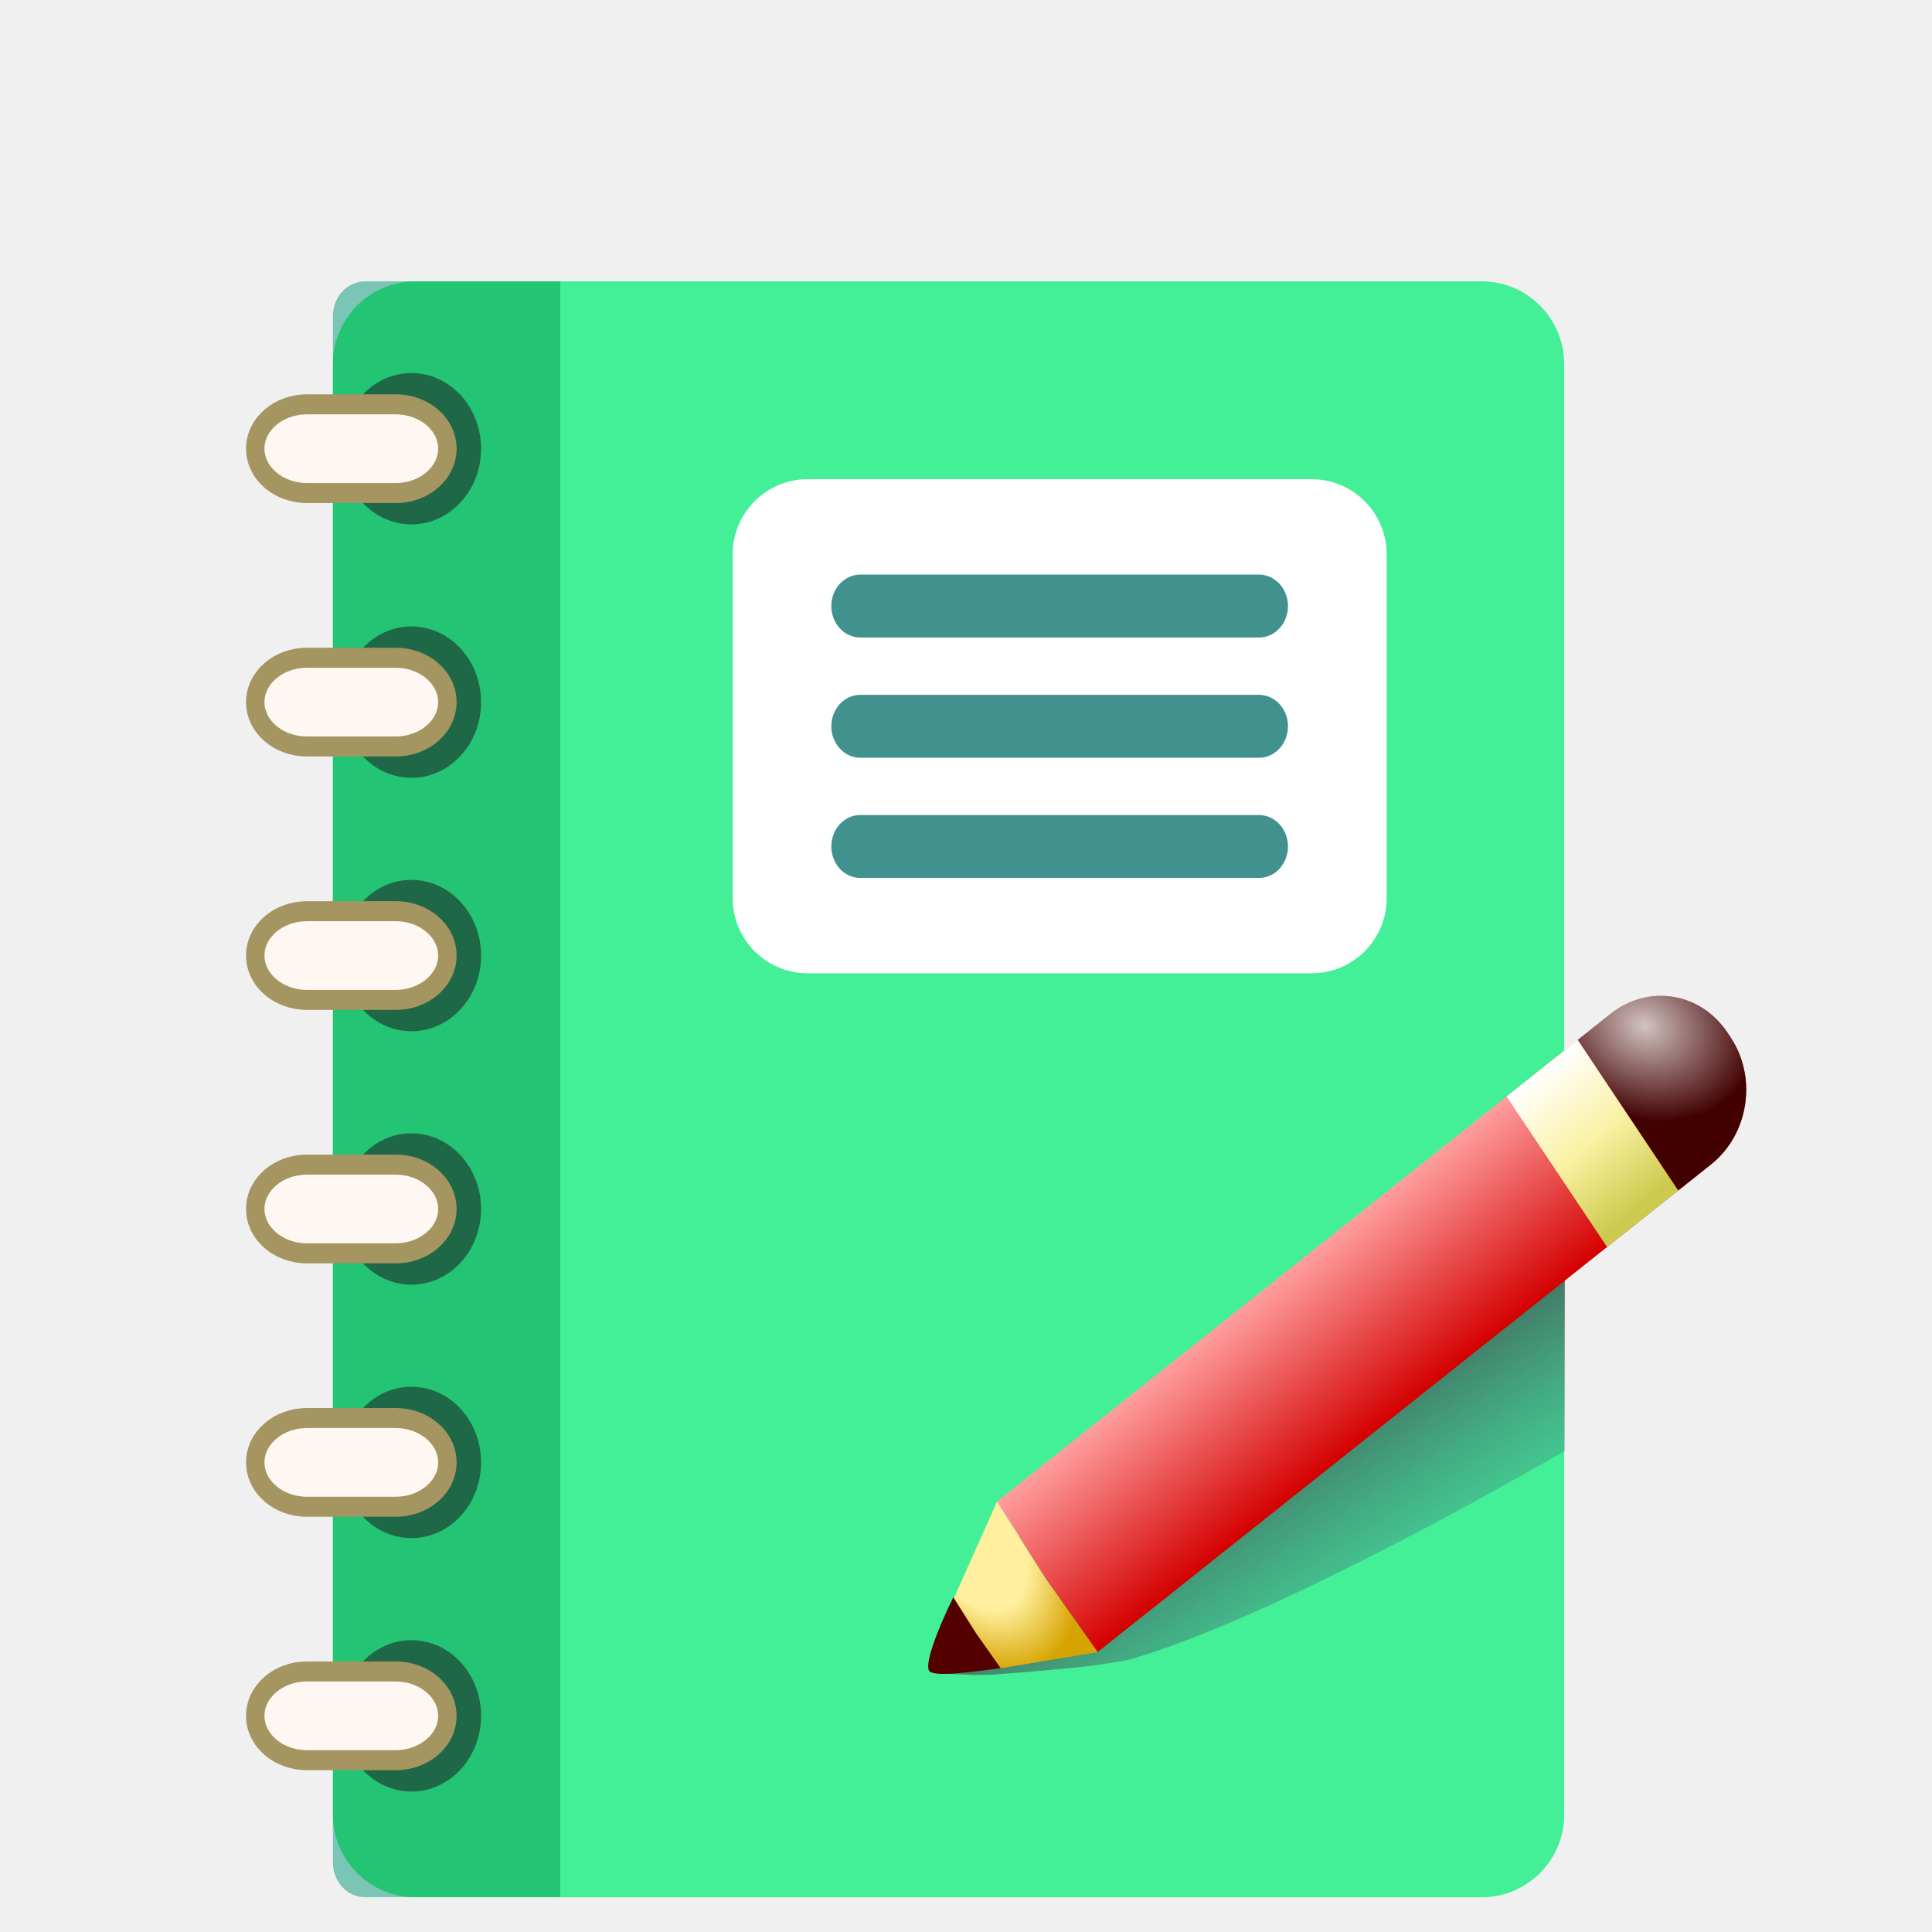
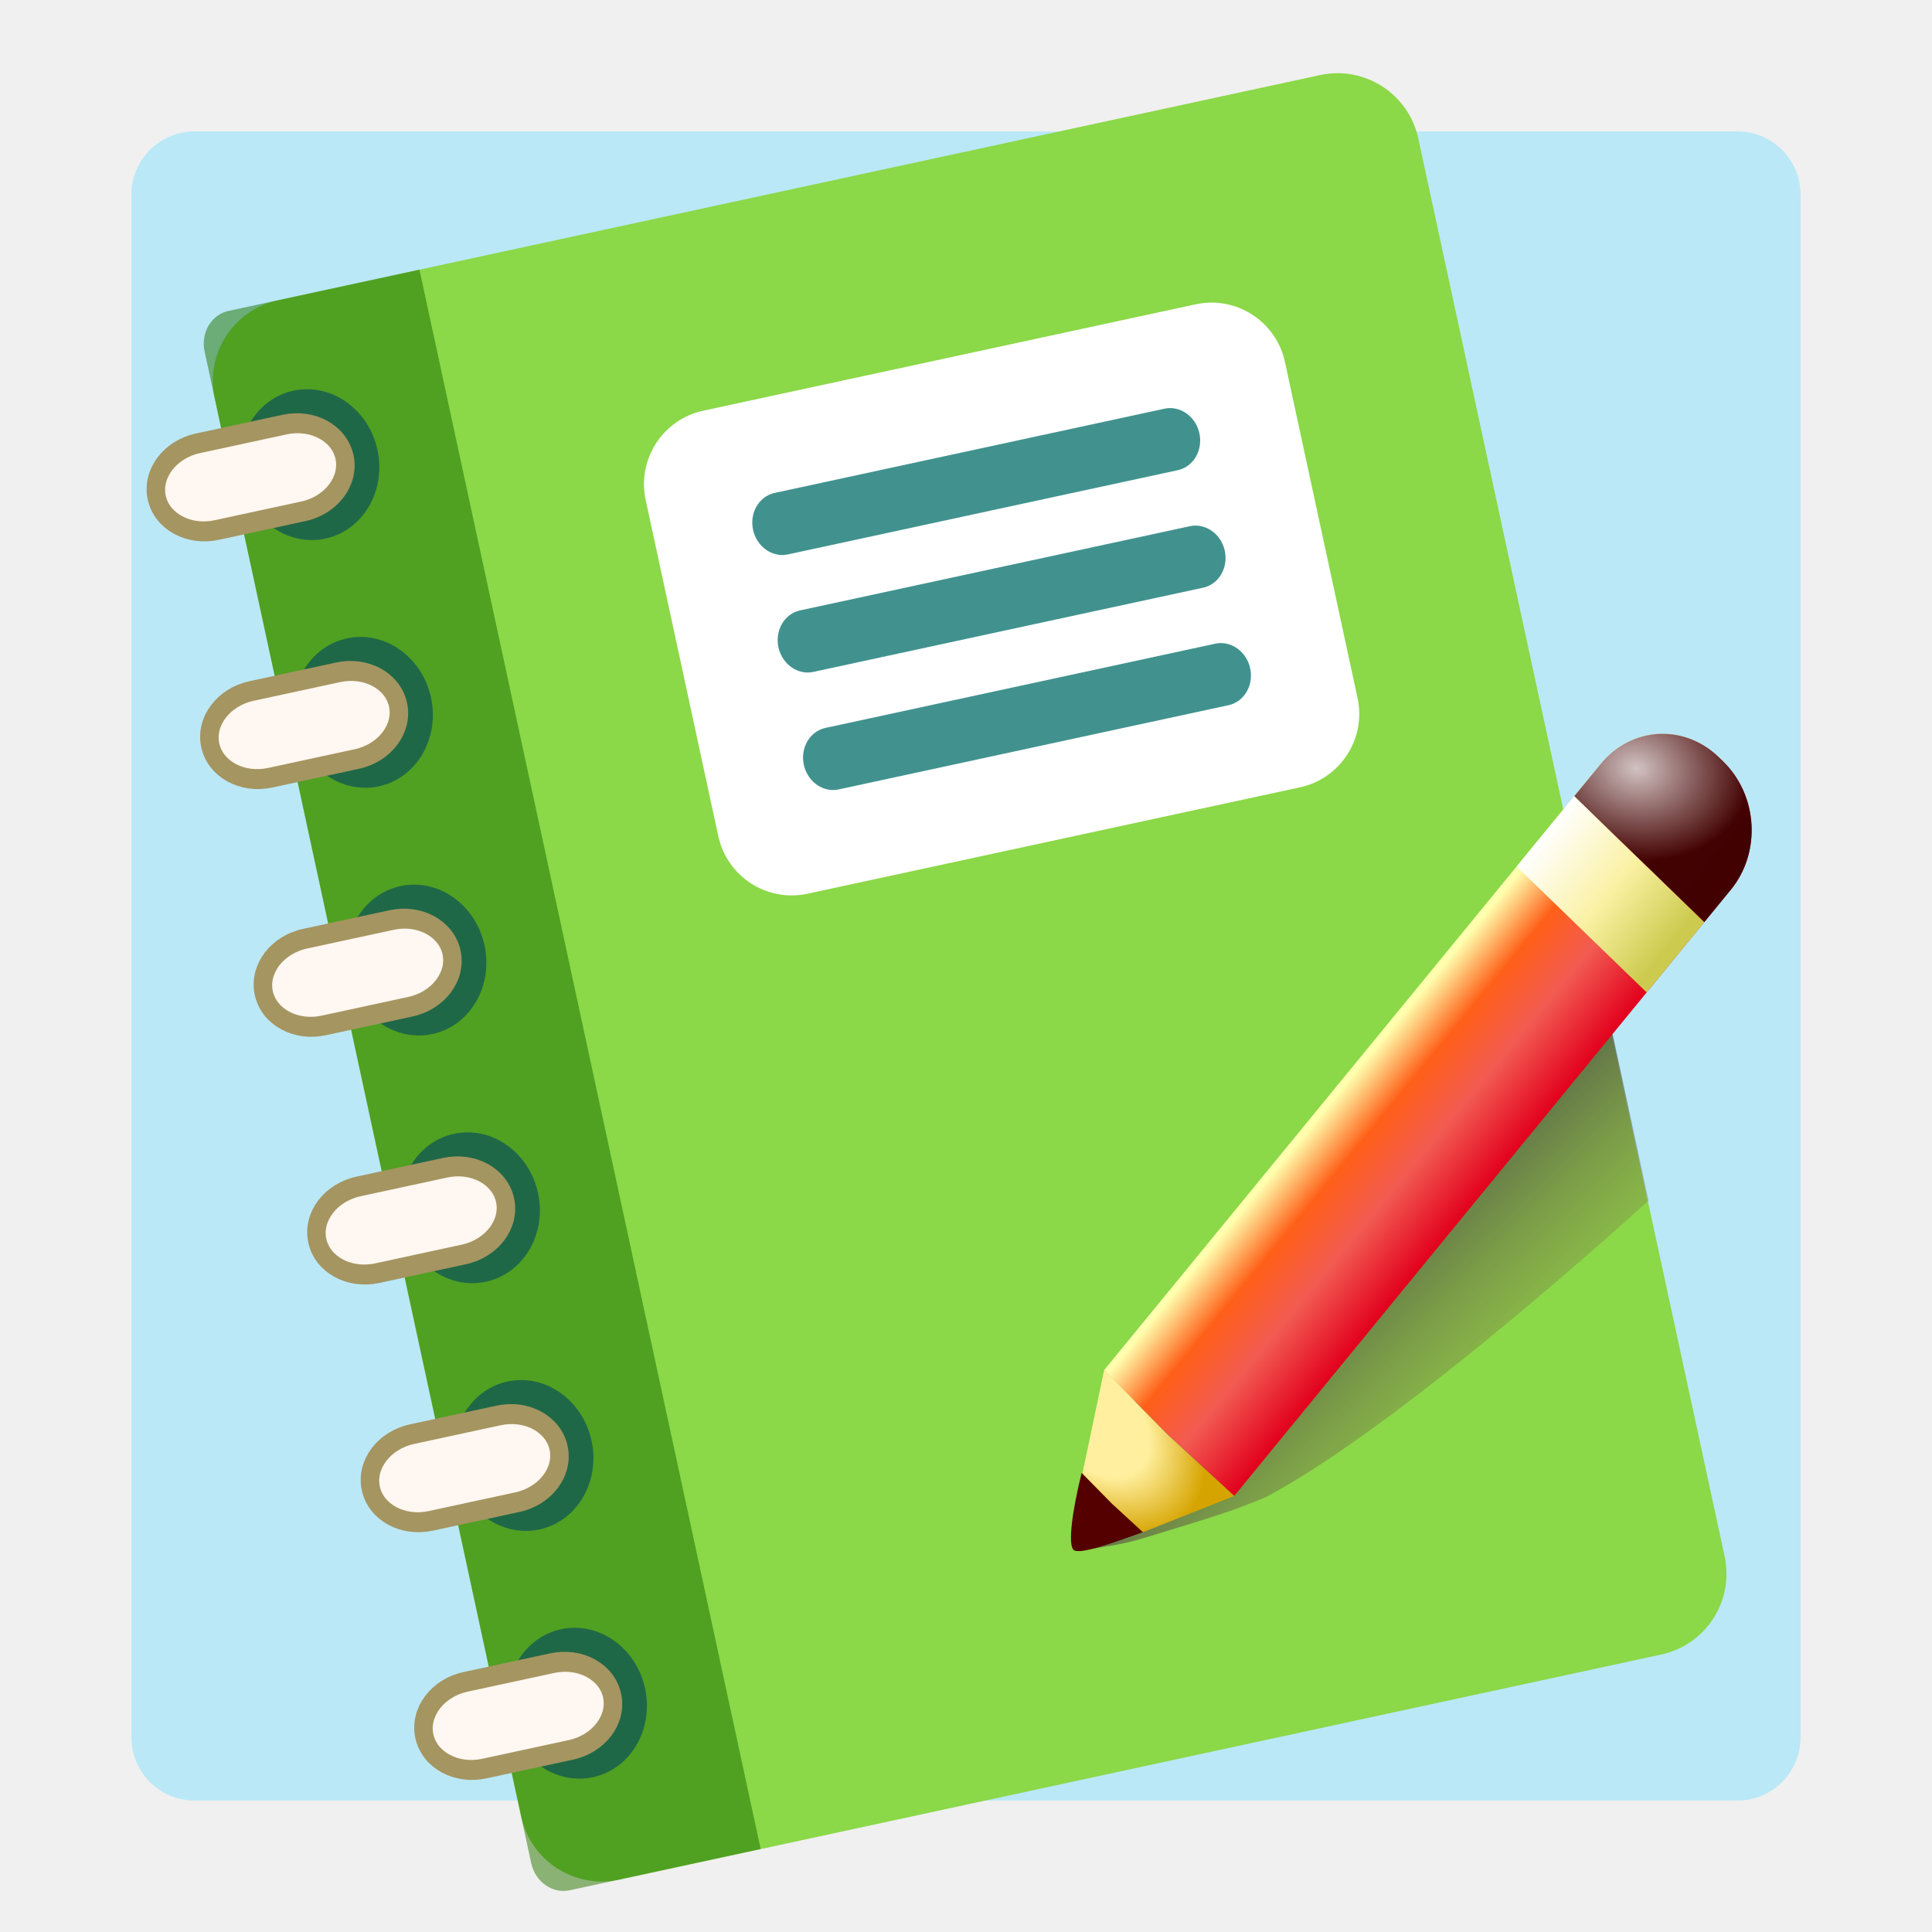
<svg xmlns="http://www.w3.org/2000/svg" xmlns:xlink="http://www.w3.org/1999/xlink" width="100" height="100" viewBox="0 0 26.458 26.458" version="1.1" id="svg2787">
  <defs id="defs2784">
    <linearGradient id="linearGradient3098">
      <stop style="stop-color:#3a3a3a;stop-opacity:1;" offset="0" id="stop3094" />
      <stop style="stop-color:#b2b2b2;stop-opacity:0;" offset="1" id="stop3096" />
    </linearGradient>
    <linearGradient xlink:href="#linearGradient29522" id="linearGradient31309" gradientUnits="userSpaceOnUse" gradientTransform="matrix(0.7932409,-0.6089079,0.7932409,0.6089079,4.892518,-8.867114)" x1="14.228" y1="-29.19" x2="3.659" y2="-18.62" />
    <linearGradient id="linearGradient29522">
      <stop style="stop-color:#d4a125;stop-opacity:1;" offset="0" id="stop29518" />
      <stop style="stop-color:#edd495;stop-opacity:1;" offset="1" id="stop29520" />
    </linearGradient>
    <linearGradient xlink:href="#linearGradient29522" id="linearGradient31385" gradientUnits="userSpaceOnUse" gradientTransform="matrix(-0.7932409,-0.6089079,-0.7932409,0.6089079,5.107999,-8.867114)" x1="14.228" y1="-29.19" x2="3.659" y2="-18.62" />
    <linearGradient xlink:href="#linearGradient29522" id="linearGradient29605" gradientUnits="userSpaceOnUse" gradientTransform="matrix(0.8001375,-0.6190755,0.8001375,0.6190755,17.50946,-0.3688092)" x1="14.228" y1="-29.19" x2="3.659" y2="-18.62" />
    <linearGradient xlink:href="#linearGradient47266" id="linearGradient47268" x1="12.248" y1="37.7" x2="12.25" y2="33.457" gradientUnits="userSpaceOnUse" />
    <linearGradient id="linearGradient47266">
-       <stop style="stop-color:#d40000;stop-opacity:1;" offset="0" id="stop47262" />
-       <stop style="stop-color:#ff9e9e;stop-opacity:1;" offset="1" id="stop47264" />
+       <stop style="stop-color:#e2001c;stop-opacity:1;" offset="0" id="stop47262" />
+       <stop style="stop-color:#f25b52;stop-opacity:1;" offset="0.395" id="stop51989" />
+       <stop style="stop-color:#ff5f18;stop-opacity:1;" offset="0.696" id="stop47264" />
+       <stop style="stop-color:#ffffae;stop-opacity:1;" offset="0.971" id="stop53601" />
    </linearGradient>
    <radialGradient xlink:href="#linearGradient47274" id="radialGradient47276" cx="27.004" cy="34.574" fx="27.004" fy="34.574" r="1.522" gradientTransform="matrix(-1.112148,0.7717307,-1.041963,-1.501581,93.06102,65.25326)" gradientUnits="userSpaceOnUse" />
    <linearGradient id="linearGradient47274">
      <stop style="stop-color:#d2c2c2;stop-opacity:1;" offset="0" id="stop47270" />
      <stop style="stop-color:#3e0000;stop-opacity:0.972;" offset="1" id="stop47272" />
    </linearGradient>
    <radialGradient xlink:href="#linearGradient47249" id="radialGradient47253" cx="8.633" cy="30.75" fx="8.633" fy="30.75" r="3.656" gradientTransform="matrix(-2.0536401e-7,1.710059,-1.016735,-1.83368e-7,39.89747,15.56802)" gradientUnits="userSpaceOnUse" />
    <linearGradient id="linearGradient47249">
      <stop style="stop-color:#ffef9e;stop-opacity:1;" offset="0.499" id="stop47245" />
      <stop style="stop-color:#d6a400;stop-opacity:1;" offset="1" id="stop47247" />
    </linearGradient>
    <linearGradient xlink:href="#linearGradient47282" id="linearGradient47284" x1="24.669" y1="33.457" x2="24.726" y2="37.417" gradientUnits="userSpaceOnUse" />
    <linearGradient id="linearGradient47282">
      <stop style="stop-color:#ffffff;stop-opacity:1;" offset="0" id="stop47278" />
      <stop style="stop-color:#faf1a3;stop-opacity:1;" offset="0.525" id="stop47286" />
      <stop style="stop-color:#cccb4f;stop-opacity:1;" offset="1" id="stop47280" />
    </linearGradient>
    <linearGradient xlink:href="#linearGradient3098" id="linearGradient3100" x1="17.717" y1="17.784" x2="20.251" y2="21.784" gradientUnits="userSpaceOnUse" />
  </defs>
  <g id="layer1">
    <g id="g117847" transform="translate(-85.68201,-18.42902)">
      <path id="rect29651" style="fill:#b89644;fill-opacity:1;fill-rule:evenodd;stroke-width:0.253" d="m -35.605,27.319 c -0.493,-1e-6 -0.985,0.145 -1.362,0.435 l -11.147,8.557 h 0.002 V 52.708 h 25.015 V 36.311 h 0.002 L -34.243,27.754 c -0.377,-0.29 -0.87,-0.435 -1.363,-0.435 z" />
      <rect style="mix-blend-mode:multiply;fill:#ddd3d3;fill-opacity:1;fill-rule:evenodd;stroke-width:0.259" id="rect31549-1" width="22.808" height="19.408" x="-46.973" y="31.063" />
      <rect style="fill:#ffffff;fill-rule:evenodd;stroke-width:0.265" id="rect31549" width="22.101" height="20.893" x="-46.656" y="31.253" />
      <text xml:space="preserve" style="font-style:normal;font-weight:normal;font-size:15.525px;line-height:1.25;font-family:sans-serif;fill:#000000;fill-opacity:1;stroke:none;stroke-width:0.243" x="-31.271" y="52.283" id="text33454" transform="matrix(0.9981024,0.2998089,-0.2238531,0.9346605,0,0)">
        <tspan id="tspan33452" style="font-style:normal;font-variant:normal;font-weight:bold;font-stretch:normal;font-size:15.525px;font-family:Amiri;-inkscape-font-specification:'Amiri Bold';fill:#ff2e2e;fill-opacity:1;stroke-width:0.243" x="-31.271" y="52.283">@</tspan>
      </text>
      <path id="path31562" style="mix-blend-mode:normal;fill:#c5a761;fill-opacity:1;stroke:#000000;stroke-width:0;stroke-linecap:butt;stroke-linejoin:miter;stroke-dasharray:none;stroke-opacity:1" d="m -24.548,36.496 -11.088,7.975 -11.019,-7.925 v 2.948 l 9.954,8.797 h 1.995 l -0.003,-0.05 h 0.208 l 9.953,-8.798 z" />
      <g id="g31560" transform="matrix(1,0,0,0.991651,-40.60526,66.98862)">
        <g id="g31553">
          <path id="rect29033-76-4" style="fill:url(#linearGradient31309);fill-opacity:1;fill-rule:evenodd;stroke-width:0.295" d="m -7.509,-30.936 v 16.535 c 0.453,10e-7 0.906,-0.133 1.253,-0.399 l 10.25,-7.868 -10.25,-7.868 c -0.347,-0.266 -0.8,-0.399 -1.253,-0.399 z" />
          <path id="rect29033-76-4-0" style="fill:url(#linearGradient31385);fill-opacity:1;fill-rule:evenodd;stroke-width:0.295" d="m 17.51,-30.936 v 16.535 c -0.453,10e-7 -0.906,-0.133 -1.253,-0.399 L 6.007,-22.668 16.257,-30.537 c 0.347,-0.266 0.8,-0.399 1.253,-0.399 z" />
        </g>
        <path id="rect29033-76-0" style="fill:#b89644;fill-opacity:1;fill-rule:evenodd;stroke-width:0.319" d="m 5,-23.668 c -0.473,-1e-6 -0.945,0.149 -1.307,0.448 l -10.696,8.82 H 17.003 L 6.307,-23.221 C 5.945,-23.519 5.473,-23.668 5,-23.668 Z" />
        <path id="rect29033-76" style="fill:url(#linearGradient29605);fill-opacity:1;fill-rule:evenodd;stroke-width:0.299" d="m 5,-22.806 c -0.457,-1e-6 -0.913,0.135 -1.264,0.406 l -10.339,8 H 16.603 L 6.264,-22.4 c -0.35,-0.271 -0.807,-0.406 -1.264,-0.406 z" />
      </g>
    </g>
-     <g id="g5002" transform="matrix(1.131849,0,0,1.131849,-1.942561,-2.04927)">
-       <rect style="fill:#43ef97;fill-opacity:1;fill-rule:evenodd;stroke-width:0.262" id="rect34643" width="14.898" height="19.551" x="5.744" y="5.215" rx="1" ry="1" />
-       <path id="rect35731" style="mix-blend-mode:multiply;fill:#44baa4;fill-opacity:0.662;fill-rule:evenodd;stroke-width:0.346" d="m 6.131,5.215 c -0.214,0 -0.387,0.188 -0.387,0.42 V 24.345 c 0,0.233 0.173,0.42 0.387,0.42 H 8.494 V 5.215 Z" />
+     <rect style="fill:#bae8f7;fill-opacity:1;fill-rule:evenodd;stroke-width:0.229" id="rect26083" width="22.858" height="22.858" x="1.8" y="1.8" rx="0.864" ry="0.864" />
+     <g id="g5002" transform="matrix(1.106321,-0.2390302,0.2390302,1.106321,-4.899527,-0.04615412)">
+       <rect style="fill:#8bd848;fill-opacity:1;fill-rule:evenodd;stroke-width:0.262" id="rect34643" width="14.898" height="19.551" x="5.744" y="5.215" rx="1" ry="1" />
+       <path id="rect35731" style="mix-blend-mode:multiply;fill:#5c9b39;fill-opacity:0.662;fill-rule:evenodd;stroke-width:0.346" d="m 6.131,5.215 c -0.214,0 -0.387,0.188 -0.387,0.42 V 24.345 c 0,0.233 0.173,0.42 0.387,0.42 H 8.494 V 5.215 Z" />
      <g id="g45070" transform="matrix(0.5477936,0,0,0.5953422,3.37283,-2.211412)" style="stroke-width:1.537">
        <circle style="fill:#1f6847;fill-opacity:1;fill-rule:evenodd;stroke-width:0.505" id="path39952" cx="6.064" cy="15.875" r="1.538" />
        <rect style="fill:#fff7f1;fill-opacity:1;fill-rule:evenodd;stroke:#a59561;stroke-width:0.407;stroke-dasharray:none;stroke-opacity:1" id="rect36147" width="4.243" height="1.803" x="2.614" y="14.973" rx="1.142" ry="1.051" />
      </g>
      <g id="g45070-3" transform="matrix(0.5477936,0,0,0.5953422,3.37283,0.8548946)" style="stroke-width:1.537">
        <circle style="fill:#1f6847;fill-opacity:1;fill-rule:evenodd;stroke-width:0.505" id="path39952-3" cx="6.064" cy="15.875" r="1.538" />
        <rect style="fill:#fff7f1;fill-opacity:1;fill-rule:evenodd;stroke:#a59561;stroke-width:0.407;stroke-dasharray:none;stroke-opacity:1" id="rect36147-1" width="4.243" height="1.803" x="2.614" y="14.973" rx="1.142" ry="1.051" />
      </g>
      <g id="g45070-4" transform="matrix(0.5477936,0,0,0.5953422,3.37283,3.921202)" style="stroke-width:1.537">
        <circle style="fill:#1f6847;fill-opacity:1;fill-rule:evenodd;stroke-width:0.505" id="path39952-6" cx="6.064" cy="15.875" r="1.538" />
        <rect style="fill:#fff7f1;fill-opacity:1;fill-rule:evenodd;stroke:#a59561;stroke-width:0.407;stroke-dasharray:none;stroke-opacity:1" id="rect36147-18" width="4.243" height="1.803" x="2.614" y="14.973" rx="1.142" ry="1.051" />
      </g>
      <g id="g45070-0" transform="matrix(0.5477936,0,0,0.5953422,3.37283,6.987509)" style="stroke-width:1.537">
        <circle style="fill:#1f6847;fill-opacity:1;fill-rule:evenodd;stroke-width:0.505" id="path39952-32" cx="6.064" cy="15.875" r="1.538" />
        <rect style="fill:#fff7f1;fill-opacity:1;fill-rule:evenodd;stroke:#a59561;stroke-width:0.407;stroke-dasharray:none;stroke-opacity:1" id="rect36147-6" width="4.243" height="1.803" x="2.614" y="14.973" rx="1.142" ry="1.051" />
      </g>
      <g id="g45070-8" transform="matrix(0.5477936,0,0,0.5953422,3.37283,10.05382)" style="stroke-width:1.537">
        <circle style="fill:#1f6847;fill-opacity:1;fill-rule:evenodd;stroke-width:0.505" id="path39952-65" cx="6.064" cy="15.875" r="1.538" />
        <rect style="fill:#fff7f1;fill-opacity:1;fill-rule:evenodd;stroke:#a59561;stroke-width:0.407;stroke-dasharray:none;stroke-opacity:1" id="rect36147-8" width="4.243" height="1.803" x="2.614" y="14.973" rx="1.142" ry="1.051" />
      </g>
      <g id="g45070-2" transform="matrix(0.5477936,0,0,0.5953422,3.37283,13.12012)" style="stroke-width:1.537">
        <circle style="fill:#1f6847;fill-opacity:1;fill-rule:evenodd;stroke-width:0.505" id="path39952-8" cx="6.064" cy="15.875" r="1.538" />
        <rect style="fill:#fff7f1;fill-opacity:1;fill-rule:evenodd;stroke:#a59561;stroke-width:0.407;stroke-dasharray:none;stroke-opacity:1" id="rect36147-9" width="4.243" height="1.803" x="2.614" y="14.973" rx="1.142" ry="1.051" />
      </g>
      <rect style="fill:#ffffff;fill-rule:evenodd;stroke-width:0.262" id="rect45497" width="7.913" height="5.979" x="10.581" y="7.608" rx="0.909" ry="0.909" />
      <g id="g46022" transform="matrix(0.6181556,0,0,0.6718116,-20.14338,1.859727)" style="stroke-width:1.537">
        <path style="fill:none;stroke:#41928f;stroke-width:1.133;stroke-linecap:round;stroke-linejoin:miter;stroke-dasharray:none;stroke-opacity:1" d="m 52.201,13.007 h 7.805" id="path45982" />
        <path style="fill:none;stroke:#41928f;stroke-width:1.133;stroke-linecap:round;stroke-linejoin:miter;stroke-dasharray:none;stroke-opacity:1" d="m 52.201,10.842 h 7.805" id="path45982-9" />
        <path style="fill:none;stroke:#41928f;stroke-width:1.133;stroke-linecap:round;stroke-linejoin:miter;stroke-dasharray:none;stroke-opacity:1" d="m 52.201,15.172 h 7.805" id="path45982-0" />
      </g>
      <path id="rect46311-0" style="mix-blend-mode:darken;fill:url(#linearGradient3100);fill-opacity:1;fill-rule:evenodd;stroke-width:0.209" d="m 20.651,16.996 -6.316,3.08 -0.823,1.016 -0.035,0.04 -0.003,-0.01 c -0.332,0.384 -0.53,0.786 -0.505,0.877 0.019,0.071 0.015,0.05 0.468,0.075 0.085,0.005 0.28,0.003 0.368,-0.007 0,0 0.695,-0.053 1.075,-0.097 0.148,-0.017 0.452,-0.066 0.51,-0.082 1.87,-0.537 5.262,-2.525 5.262,-2.525 z" />
      <g id="g47601" transform="matrix(0.4013513,-0.3190813,0.2867252,0.4293128,0.9756482,8.167783)" style="stroke-width:1.537">
        <path id="rect46311" style="fill:url(#linearGradient47268);fill-opacity:1;fill-rule:evenodd;stroke-width:0.407" d="m 8.001,33.457 -0.052,2.121 0.052,2.121 H 26.493 c 1.141,0 2.058,-0.918 2.058,-2.058 v -0.126 c 0,-1.141 -0.918,-2.059 -2.058,-2.059 z" />
        <path id="rect46311-5" style="fill:url(#radialGradient47276);fill-opacity:1;fill-rule:evenodd;stroke-width:0.407" d="m 25.507,33.457 v 4.243 h 0.986 c 1.141,0 2.058,-0.918 2.058,-2.058 v -0.126 c 0,-1.141 -0.918,-2.059 -2.058,-2.059 z" />
        <path id="path46373" style="fill:url(#radialGradient47253);fill-opacity:1;fill-rule:evenodd;stroke-width:0.407" d="m 10.438,29.236 -3.61,2.191 -0.927,0.508 0.039,2.99 0.83,0.581 3.668,2.172 -0.093,-4.221 z" transform="matrix(0.5633272,0,0,0.5025195,2.120676,18.76546)" />
        <path id="path46373-3" style="fill:#550000;fill-rule:evenodd;stroke-width:0.102" d="m 5.881,36.578 c -0.634,-0.363 -1.443,-0.815 -1.443,-0.999 0,-0.184 0.635,-0.602 1.443,-0.999 l -0.025,0.999 z" />
        <rect style="fill:url(#linearGradient47284);fill-opacity:1;fill-rule:evenodd;stroke-width:0.285" id="rect47243" width="2.143" height="4.243" x="23.361" y="33.457" rx="0" ry="0" />
      </g>
    </g>
  </g>
</svg>
